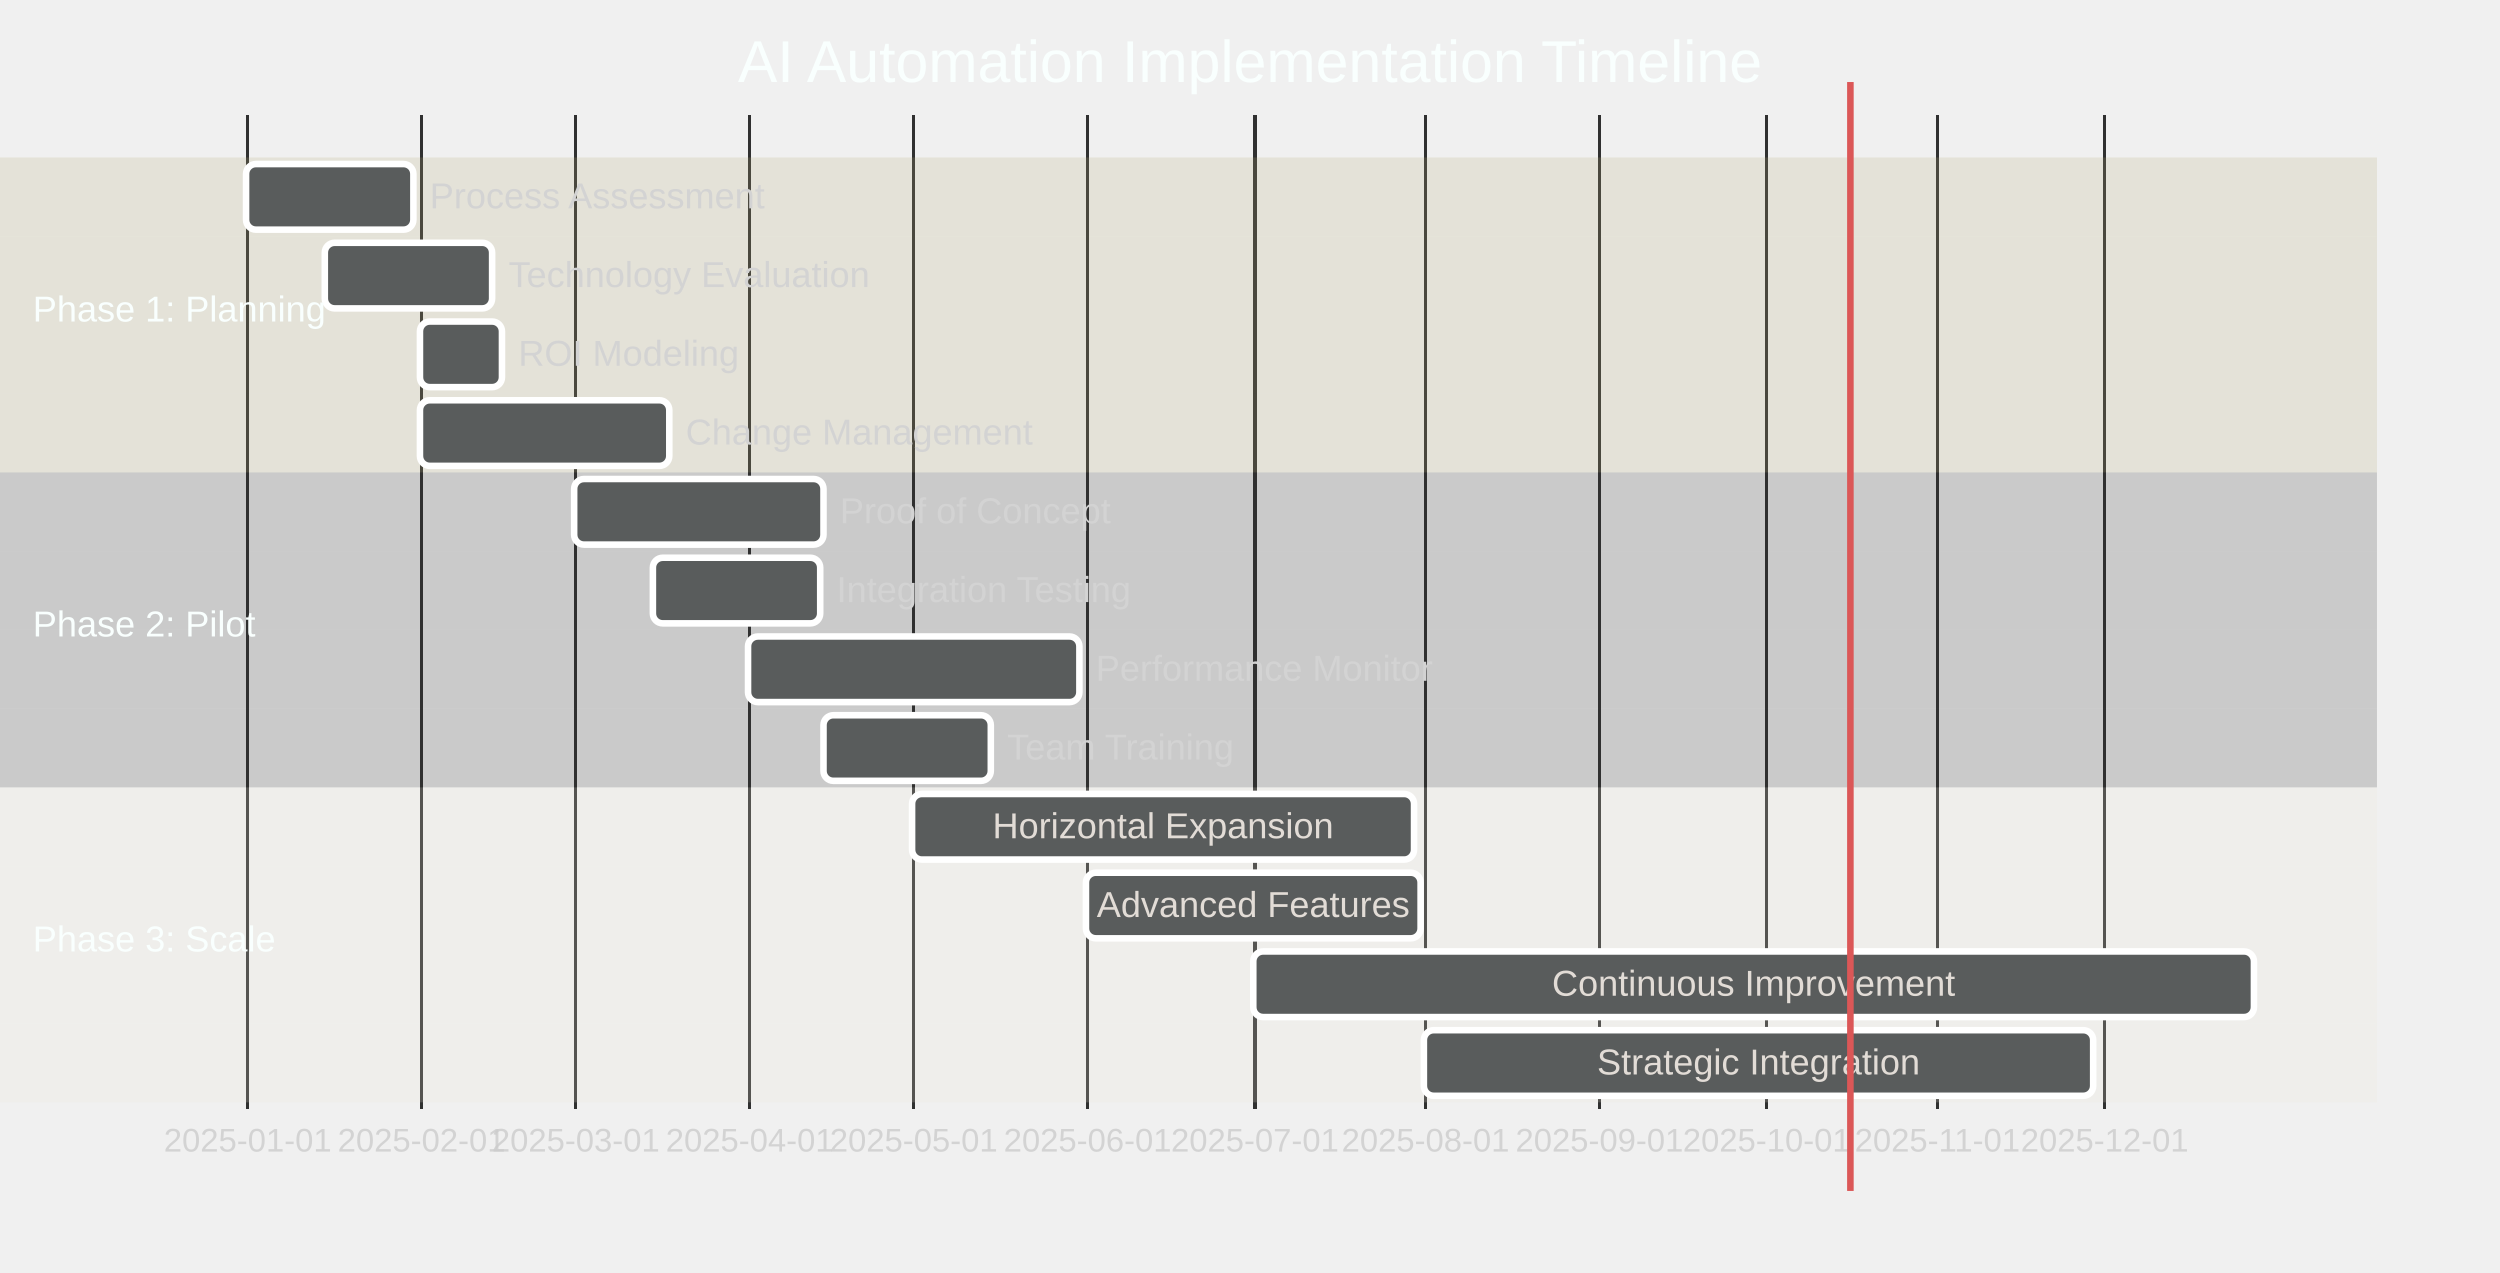
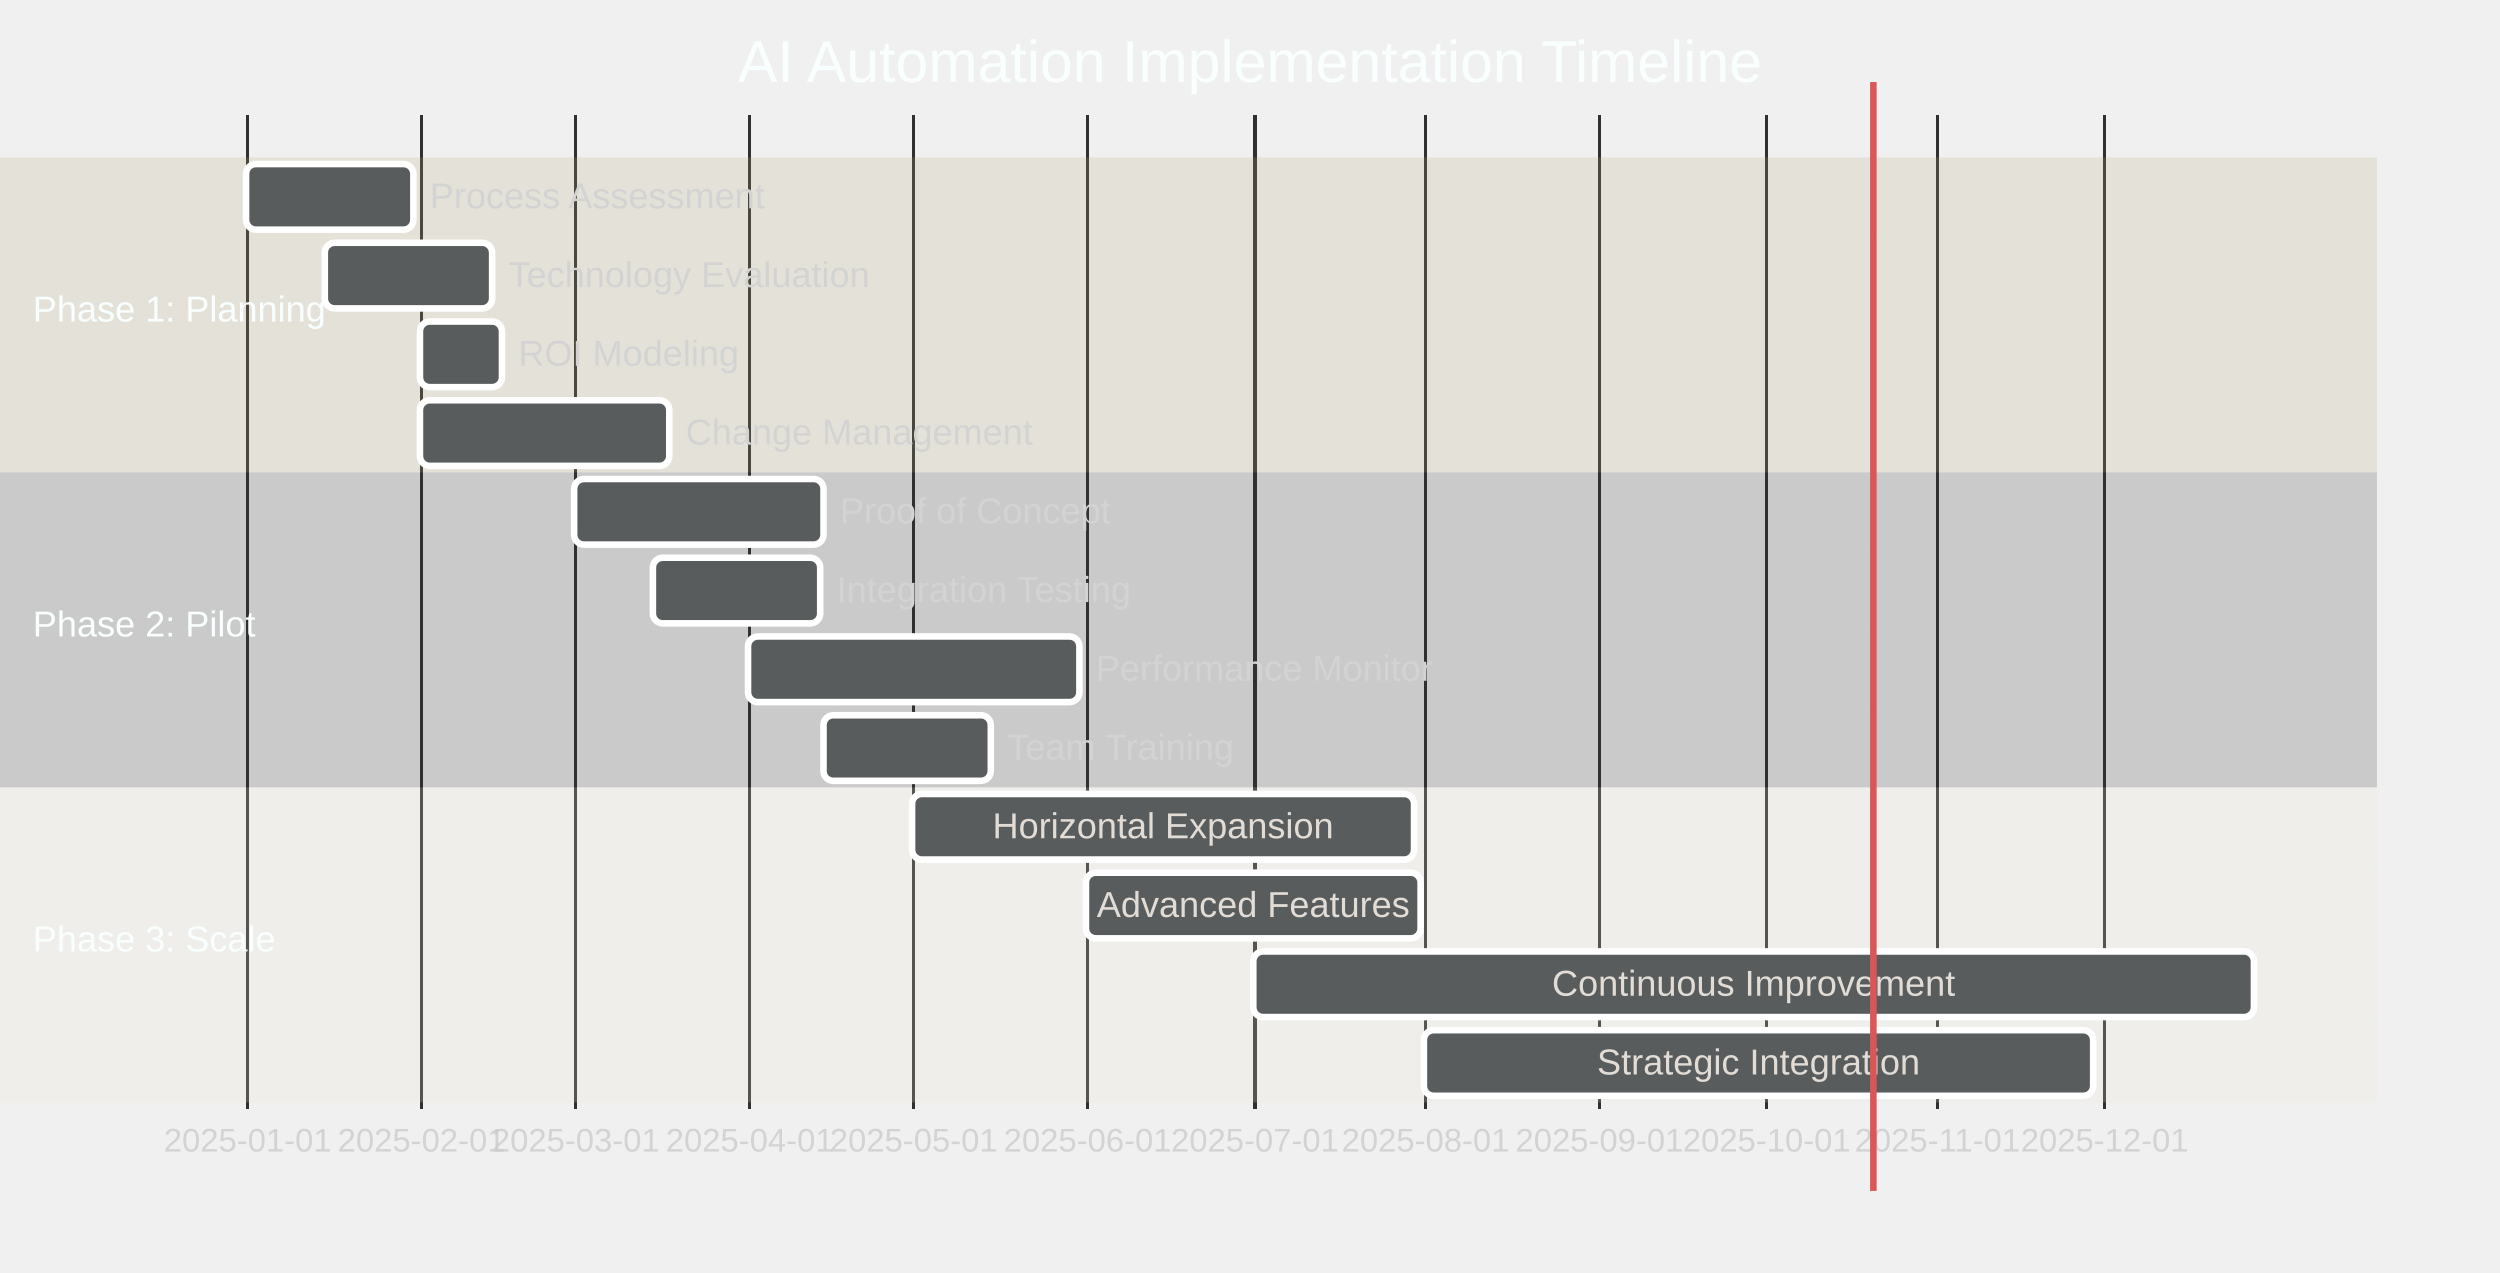
<svg xmlns="http://www.w3.org/2000/svg" aria-roledescription="gantt" role="graphics-document document" style="max-width: 762px; background-color: transparent;" viewBox="0 0 762 388" width="100%" id="my-svg">
  <style>#my-svg{font-family:"trebuchet ms",verdana,arial,sans-serif;font-size:16px;fill:#ccc;}#my-svg .error-icon{fill:#a44141;}#my-svg .error-text{fill:#ddd;stroke:#ddd;}#my-svg .edge-thickness-normal{stroke-width:2px;}#my-svg .edge-thickness-thick{stroke-width:3.5px;}#my-svg .edge-pattern-solid{stroke-dasharray:0;}#my-svg .edge-pattern-dashed{stroke-dasharray:3;}#my-svg .edge-pattern-dotted{stroke-dasharray:2;}#my-svg .marker{fill:lightgrey;stroke:lightgrey;}#my-svg .marker.cross{stroke:lightgrey;}#my-svg svg{font-family:"trebuchet ms",verdana,arial,sans-serif;font-size:16px;}#my-svg .mermaid-main-font{font-family:var(--mermaid-font-family, "trebuchet ms", verdana, arial, sans-serif);}#my-svg .exclude-range{fill:hsl(52.941, 28.814%, 48.431%);}#my-svg .section{stroke:none;opacity:0.2;}#my-svg .section0{fill:hsl(52.941, 28.814%, 58.431%);}#my-svg .section2{fill:#EAE8D9;}#my-svg .section1,#my-svg .section3{fill:#333;opacity:0.2;}#my-svg .sectionTitle0{fill:#F9FFFE;}#my-svg .sectionTitle1{fill:#F9FFFE;}#my-svg .sectionTitle2{fill:#F9FFFE;}#my-svg .sectionTitle3{fill:#F9FFFE;}#my-svg .sectionTitle{text-anchor:start;font-family:var(--mermaid-font-family, "trebuchet ms", verdana, arial, sans-serif);}#my-svg .grid .tick{stroke:lightgrey;opacity:0.8;shape-rendering:crispEdges;}#my-svg .grid .tick text{font-family:"trebuchet ms",verdana,arial,sans-serif;fill:#ccc;}#my-svg .grid path{stroke-width:0;}#my-svg .today{fill:none;stroke:#DB5757;stroke-width:2px;}#my-svg .task{stroke-width:2;}#my-svg .taskText{text-anchor:middle;font-family:var(--mermaid-font-family, "trebuchet ms", verdana, arial, sans-serif);}#my-svg .taskTextOutsideRight{fill:hsl(28.571, 17.355%, 86.275%);text-anchor:start;font-family:var(--mermaid-font-family, "trebuchet ms", verdana, arial, sans-serif);}#my-svg .taskTextOutsideLeft{fill:hsl(28.571, 17.355%, 86.275%);text-anchor:end;}#my-svg .task.clickable{cursor:pointer;}#my-svg .taskText.clickable{cursor:pointer;fill:#003163!important;font-weight:bold;}#my-svg .taskTextOutsideLeft.clickable{cursor:pointer;fill:#003163!important;font-weight:bold;}#my-svg .taskTextOutsideRight.clickable{cursor:pointer;fill:#003163!important;font-weight:bold;}#my-svg .taskText0,#my-svg .taskText1,#my-svg .taskText2,#my-svg .taskText3{fill:hsl(28.571, 17.355%, 86.275%);}#my-svg .task0,#my-svg .task1,#my-svg .task2,#my-svg .task3{fill:hsl(180, 1.587%, 35.353%);stroke:#ffffff;}#my-svg .taskTextOutside0,#my-svg .taskTextOutside2{fill:lightgrey;}#my-svg .taskTextOutside1,#my-svg .taskTextOutside3{fill:lightgrey;}#my-svg .active0,#my-svg .active1,#my-svg .active2,#my-svg .active3{fill:#81B1DB;stroke:#ffffff;}#my-svg .activeText0,#my-svg .activeText1,#my-svg .activeText2,#my-svg .activeText3{fill:hsl(28.571, 17.355%, 86.275%)!important;}#my-svg .done0,#my-svg .done1,#my-svg .done2,#my-svg .done3{stroke:grey;fill:lightgrey;stroke-width:2;}#my-svg .doneText0,#my-svg .doneText1,#my-svg .doneText2,#my-svg .doneText3{fill:hsl(28.571, 17.355%, 86.275%)!important;}#my-svg .crit0,#my-svg .crit1,#my-svg .crit2,#my-svg .crit3{stroke:#E83737;fill:#E83737;stroke-width:2;}#my-svg .activeCrit0,#my-svg .activeCrit1,#my-svg .activeCrit2,#my-svg .activeCrit3{stroke:#E83737;fill:#81B1DB;stroke-width:2;}#my-svg .doneCrit0,#my-svg .doneCrit1,#my-svg .doneCrit2,#my-svg .doneCrit3{stroke:#E83737;fill:lightgrey;stroke-width:2;cursor:pointer;shape-rendering:crispEdges;}#my-svg .milestone{transform:rotate(45deg) scale(0.8,0.8);}#my-svg .milestoneText{font-style:italic;}#my-svg .doneCritText0,#my-svg .doneCritText1,#my-svg .doneCritText2,#my-svg .doneCritText3{fill:hsl(28.571, 17.355%, 86.275%)!important;}#my-svg .activeCritText0,#my-svg .activeCritText1,#my-svg .activeCritText2,#my-svg .activeCritText3{fill:hsl(28.571, 17.355%, 86.275%)!important;}#my-svg .titleText{text-anchor:middle;font-size:18px;fill:#F9FFFE;font-family:var(--mermaid-font-family, "trebuchet ms", verdana, arial, sans-serif);}#my-svg :root{--mermaid-font-family:"trebuchet ms",verdana,arial,sans-serif;}</style>
  <g />
  <g text-anchor="middle" font-family="sans-serif" font-size="10" fill="none" transform="translate(75, 338)" class="grid">
    <path d="M0.5,-303V0.5H612.5V-303" stroke="currentColor" class="domain" />
    <g transform="translate(0.5,0)" opacity="1" class="tick">
      <line y2="-303" stroke="currentColor" />
      <text style="text-anchor: middle;" font-size="10" stroke="none" dy="1em" y="3" fill="#000">2025-01-01</text>
    </g>
    <g transform="translate(53.5,0)" opacity="1" class="tick">
      <line y2="-303" stroke="currentColor" />
      <text style="text-anchor: middle;" font-size="10" stroke="none" dy="1em" y="3" fill="#000">2025-02-01</text>
    </g>
    <g transform="translate(100.5,0)" opacity="1" class="tick">
      <line y2="-303" stroke="currentColor" />
      <text style="text-anchor: middle;" font-size="10" stroke="none" dy="1em" y="3" fill="#000">2025-03-01</text>
    </g>
    <g transform="translate(153.5,0)" opacity="1" class="tick">
      <line y2="-303" stroke="currentColor" />
      <text style="text-anchor: middle;" font-size="10" stroke="none" dy="1em" y="3" fill="#000">2025-04-01</text>
    </g>
    <g transform="translate(203.5,0)" opacity="1" class="tick">
      <line y2="-303" stroke="currentColor" />
      <text style="text-anchor: middle;" font-size="10" stroke="none" dy="1em" y="3" fill="#000">2025-05-01</text>
    </g>
    <g transform="translate(256.5,0)" opacity="1" class="tick">
      <line y2="-303" stroke="currentColor" />
      <text style="text-anchor: middle;" font-size="10" stroke="none" dy="1em" y="3" fill="#000">2025-06-01</text>
    </g>
    <g transform="translate(307.5,0)" opacity="1" class="tick">
      <line y2="-303" stroke="currentColor" />
      <text style="text-anchor: middle;" font-size="10" stroke="none" dy="1em" y="3" fill="#000">2025-07-01</text>
    </g>
    <g transform="translate(359.5,0)" opacity="1" class="tick">
      <line y2="-303" stroke="currentColor" />
      <text style="text-anchor: middle;" font-size="10" stroke="none" dy="1em" y="3" fill="#000">2025-08-01</text>
    </g>
    <g transform="translate(412.5,0)" opacity="1" class="tick">
      <line y2="-303" stroke="currentColor" />
      <text style="text-anchor: middle;" font-size="10" stroke="none" dy="1em" y="3" fill="#000">2025-09-01</text>
    </g>
    <g transform="translate(463.5,0)" opacity="1" class="tick">
      <line y2="-303" stroke="currentColor" />
      <text style="text-anchor: middle;" font-size="10" stroke="none" dy="1em" y="3" fill="#000">2025-10-01</text>
    </g>
    <g transform="translate(515.5,0)" opacity="1" class="tick">
      <line y2="-303" stroke="currentColor" />
      <text style="text-anchor: middle;" font-size="10" stroke="none" dy="1em" y="3" fill="#000">2025-11-01</text>
    </g>
    <g transform="translate(566.5,0)" opacity="1" class="tick">
      <line y2="-303" stroke="currentColor" />
      <text style="text-anchor: middle;" font-size="10" stroke="none" dy="1em" y="3" fill="#000">2025-12-01</text>
    </g>
  </g>
  <g>
    <rect class="section section0" height="24" width="724.5" y="48" x="0" />
    <rect class="section section0" height="24" width="724.5" y="72" x="0" />
    <rect class="section section0" height="24" width="724.5" y="96" x="0" />
    <rect class="section section0" height="24" width="724.5" y="120" x="0" />
    <rect class="section section1" height="24" width="724.5" y="144" x="0" />
    <rect class="section section1" height="24" width="724.5" y="168" x="0" />
    <rect class="section section1" height="24" width="724.5" y="192" x="0" />
    <rect class="section section1" height="24" width="724.5" y="216" x="0" />
    <rect class="section section2" height="24" width="724.5" y="240" x="0" />
    <rect class="section section2" height="24" width="724.5" y="264" x="0" />
    <rect class="section section2" height="24" width="724.5" y="288" x="0" />
    <rect class="section section2" height="24" width="724.5" y="312" x="0" />
  </g>
  <g>
    <rect class="task task0" transform-origin="100.5px 60px" height="20" width="51" y="50" x="75" ry="3" rx="3" id="task1" />
    <rect class="task task0" transform-origin="124.5px 84px" height="20" width="51" y="74" x="99" ry="3" rx="3" id="task2" />
    <rect class="task task0" transform-origin="140.5px 108px" height="20" width="25" y="98" x="128" ry="3" rx="3" id="task3" />
    <rect class="task task0" transform-origin="166px 132px" height="20" width="76" y="122" x="128" ry="3" rx="3" id="task4" />
    <rect class="task task1" transform-origin="213px 156px" height="20" width="76" y="146" x="175" ry="3" rx="3" id="task5" />
    <rect class="task task1" transform-origin="224.5px 180px" height="20" width="51" y="170" x="199" ry="3" rx="3" id="task6" />
    <rect class="task task1" transform-origin="278.5px 204px" height="20" width="101" y="194" x="228" ry="3" rx="3" id="task7" />
    <rect class="task task1" transform-origin="276.5px 228px" height="20" width="51" y="218" x="251" ry="3" rx="3" id="task8" />
    <rect class="task task2" transform-origin="354.5px 252px" height="20" width="153" y="242" x="278" ry="3" rx="3" id="task9" />
    <rect class="task task2" transform-origin="382px 276px" height="20" width="102" y="266" x="331" ry="3" rx="3" id="task10" />
    <rect class="task task2" transform-origin="534.5px 300px" height="20" width="305" y="290" x="382" ry="3" rx="3" id="task11" />
    <rect class="task task2" transform-origin="536px 324px" height="20" width="204" y="314" x="434" ry="3" rx="3" id="task12" />
    <text class="taskTextOutsideRight taskTextOutside0  width-102.09375" y="63.5" x="131" font-size="11" id="task1-text">Process Assessment     </text>
    <text class="taskTextOutsideRight taskTextOutside0  width-110.078125" y="87.5" x="155" font-size="11" id="task2-text">Technology Evaluation  </text>
    <text class="taskTextOutsideRight taskTextOutside0  width-67.265625" y="111.5" x="158" font-size="11" id="task3-text">ROI Modeling          </text>
    <text class="taskTextOutsideRight taskTextOutside0  width-105.796875" y="135.5" x="209" font-size="11" id="task4-text">Change Management     </text>
    <text class="taskTextOutsideRight taskTextOutside1  width-82.5625" y="159.5" x="256" font-size="11" id="task5-text">Proof of Concept      </text>
    <text class="taskTextOutsideRight taskTextOutside1  width-89.703125" y="183.5" x="255" font-size="11" id="task6-text">Integration Testing   </text>
    <text class="taskTextOutsideRight taskTextOutside1  width-103.04296875" y="207.5" x="334" font-size="11" id="task7-text">Performance Monitor   </text>
    <text class="taskTextOutsideRight taskTextOutside1  width-69.09375" y="231.5" x="307" font-size="11" id="task8-text">Team Training         </text>
    <text class="taskText taskText2  width-103.953125" y="255.5" x="354.5" font-size="11" id="task9-text">Horizontal Expansion  </text>
    <text class="taskText taskText2  width-95.890625" y="279.5" x="382" font-size="11" id="task10-text">Advanced Features     </text>
    <text class="taskText taskText2  width-122.90625" y="303.5" x="534.5" font-size="11" id="task11-text">Continuous Improvement</text>
    <text class="taskText taskText2  width-98.453125" y="327.5" x="536" font-size="11" id="task12-text">Strategic Integration </text>
  </g>
  <g>
    <text class="sectionTitle sectionTitle0" font-size="11" y="98" x="10" dy="0em">
      <tspan x="10" alignment-baseline="central">Phase 1: Planning</tspan>
    </text>
    <text class="sectionTitle sectionTitle1" font-size="11" y="194" x="10" dy="0em">
      <tspan x="10" alignment-baseline="central">Phase 2: Pilot</tspan>
    </text>
    <text class="sectionTitle sectionTitle2" font-size="11" y="290" x="10" dy="0em">
      <tspan x="10" alignment-baseline="central">Phase 3: Scale</tspan>
    </text>
  </g>
  <g class="today">
-     <line class="today" y2="363" y1="25" x2="564" x1="564" />
+     <line class="today" y2="363" y1="25" x2="571" x1="571" />
  </g>
  <text class="titleText" y="25" x="381">AI Automation Implementation Timeline</text>
</svg>
